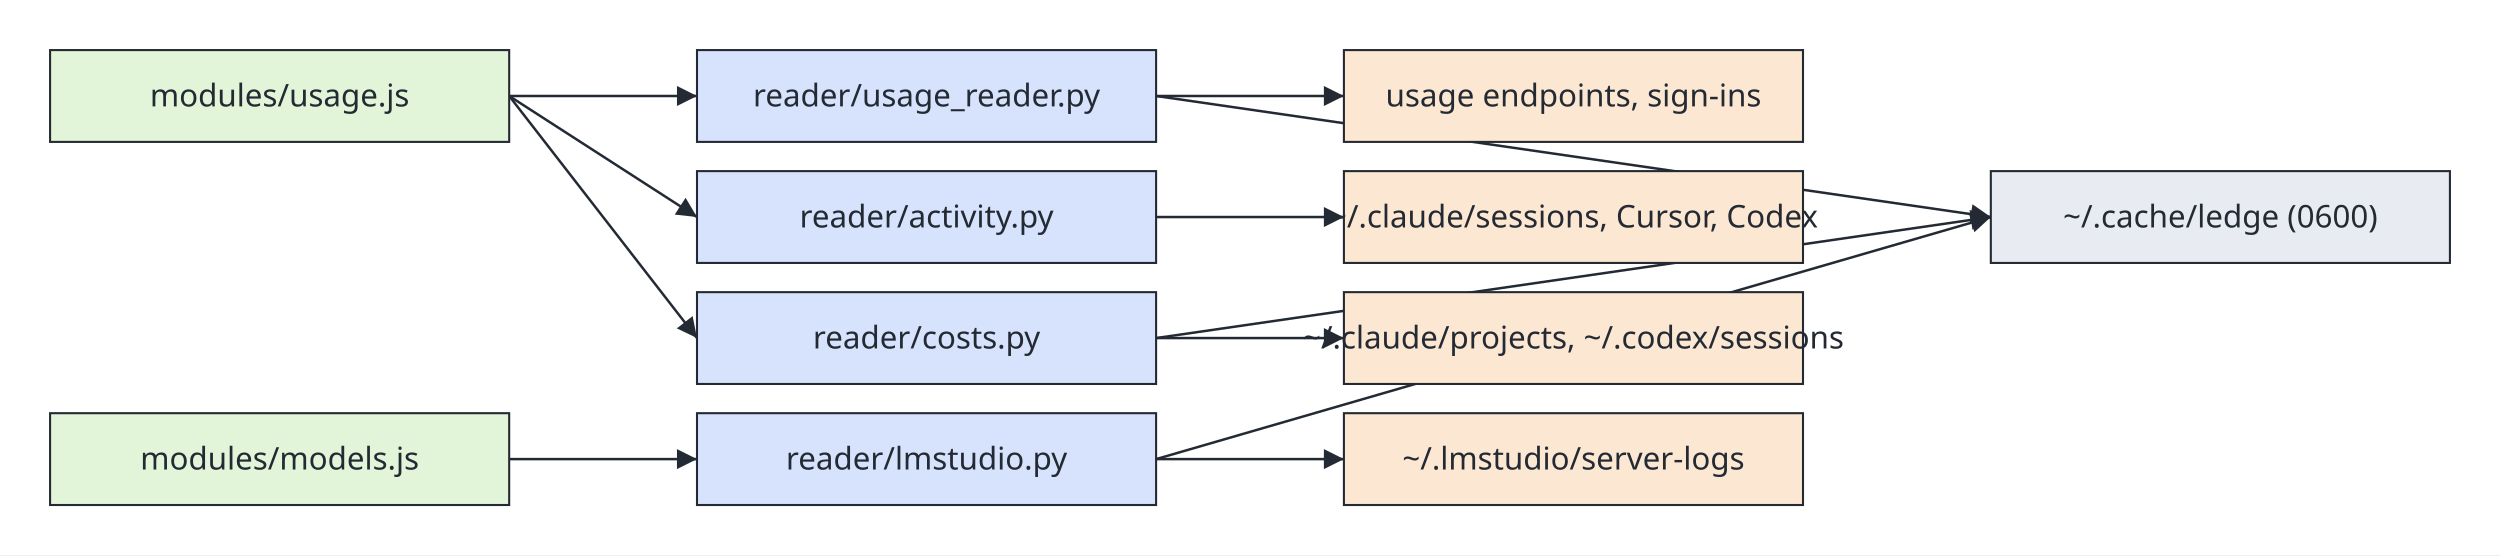
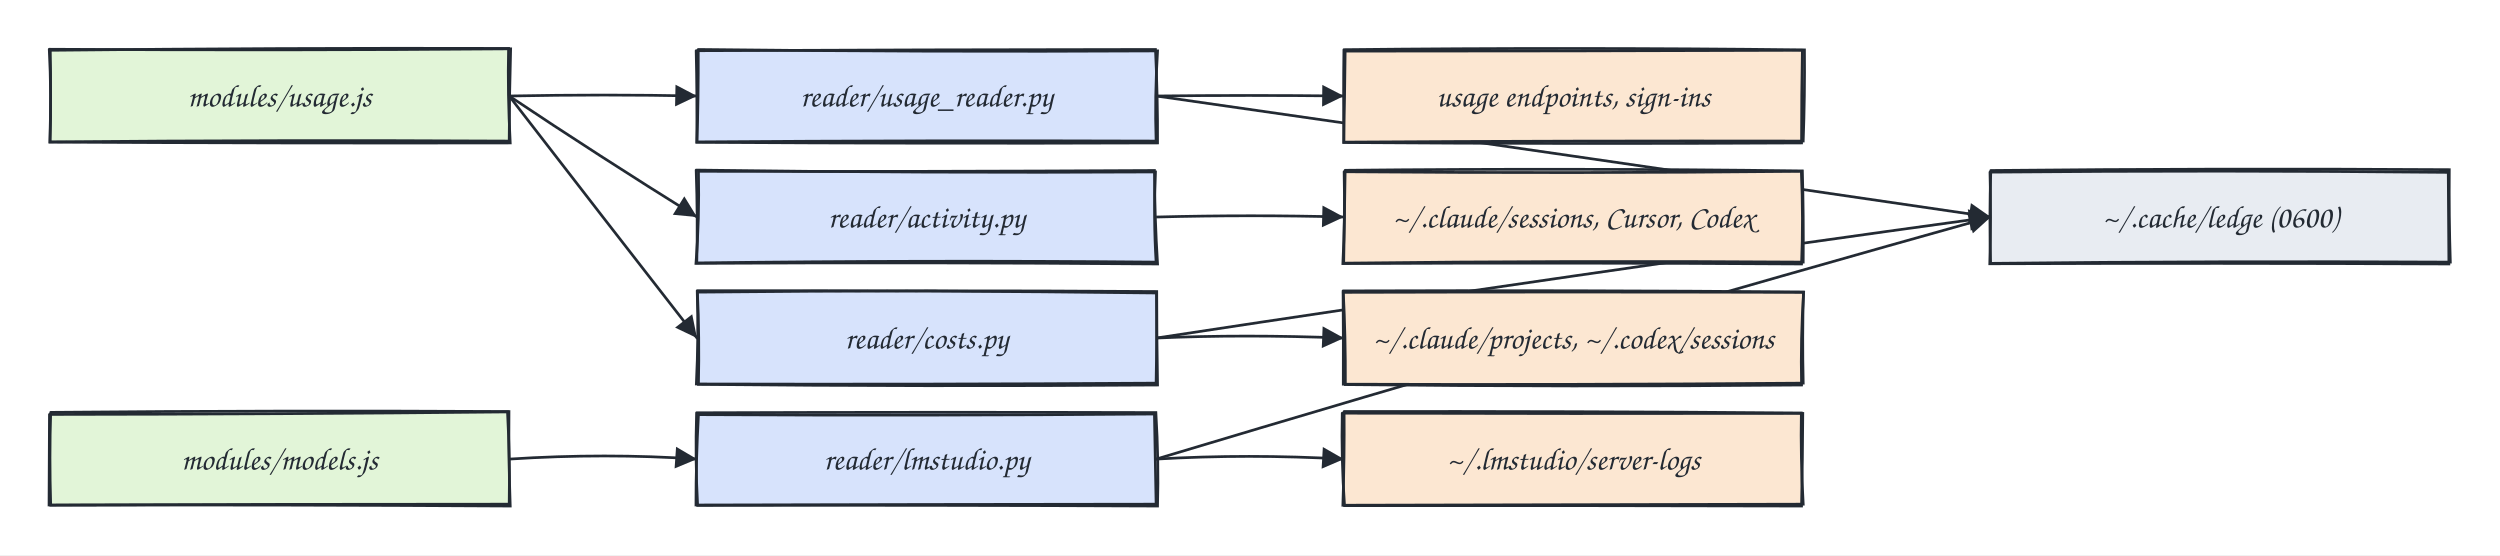
- <svg xmlns="http://www.w3.org/2000/svg" width="1198" height="266" viewBox="0 0 1198 266" font-family="sans-serif" font-size="15">
+ <svg xmlns="http://www.w3.org/2000/svg" width="1198" height="266" viewBox="0 0 1198 266" font-family="Virgil, 'Comic Neue', 'Comic Sans MS', cursive" font-size="15">
  <defs>
    <marker id="head" viewBox="0 0 10 10" refX="10" refY="5" markerWidth="8" markerHeight="8" orient="auto">
      <path d="M0,0 L10,5 L0,10 z" fill="#232A33" />
    </marker>
  </defs>
  <rect width="1198" height="266" fill="#FFFFFF" />
-   <line x1="244" y1="46.0" x2="334" y2="46.0" stroke="#232A33" stroke-width="1.2" marker-end="url(#head)" />
-   <line x1="554" y1="46.0" x2="644" y2="46.0" stroke="#232A33" stroke-width="1.2" marker-end="url(#head)" />
-   <line x1="244" y1="46.0" x2="334" y2="104.0" stroke="#232A33" stroke-width="1.2" marker-end="url(#head)" />
-   <line x1="554" y1="104.0" x2="644" y2="104.0" stroke="#232A33" stroke-width="1.2" marker-end="url(#head)" />
-   <line x1="244" y1="46.0" x2="334" y2="162.0" stroke="#232A33" stroke-width="1.2" marker-end="url(#head)" />
-   <line x1="554" y1="162.0" x2="644" y2="162.0" stroke="#232A33" stroke-width="1.2" marker-end="url(#head)" />
-   <line x1="244" y1="220.0" x2="334" y2="220.0" stroke="#232A33" stroke-width="1.2" marker-end="url(#head)" />
-   <line x1="554" y1="220.0" x2="644" y2="220.0" stroke="#232A33" stroke-width="1.2" marker-end="url(#head)" />
-   <line x1="554" y1="46.0" x2="954" y2="104.0" stroke="#232A33" stroke-width="1.2" marker-end="url(#head)" />
-   <line x1="554" y1="162.0" x2="954" y2="104.0" stroke="#232A33" stroke-width="1.2" marker-end="url(#head)" />
-   <line x1="554" y1="220.0" x2="954" y2="104.0" stroke="#232A33" stroke-width="1.2" marker-end="url(#head)" />
-   <rect x="24" y="24" width="220" height="44" fill="#E2F5D8" stroke="#232A33" stroke-width="1" />
+   <path d="M244.0,46.0 Q289.9,45.1 334.0,46.0" fill="none" stroke="#232A33" stroke-width="1.3" stroke-linecap="round" marker-end="url(#head)" />
+   <path d="M554.0,46.0 Q597.8,45.5 644.0,46.0" fill="none" stroke="#232A33" stroke-width="1.3" stroke-linecap="round" marker-end="url(#head)" />
+   <path d="M244.0,46.0 Q286.0,74.1 334.0,104.0" fill="none" stroke="#232A33" stroke-width="1.3" stroke-linecap="round" marker-end="url(#head)" />
+   <path d="M554.0,104.0 Q599.9,102.8 644.0,104.0" fill="none" stroke="#232A33" stroke-width="1.3" stroke-linecap="round" marker-end="url(#head)" />
+   <path d="M244.0,46.0 Q288.1,103.1 334.0,162.0" fill="none" stroke="#232A33" stroke-width="1.3" stroke-linecap="round" marker-end="url(#head)" />
+   <path d="M554.0,162.0 Q596.0,160.1 644.0,162.0" fill="none" stroke="#232A33" stroke-width="1.3" stroke-linecap="round" marker-end="url(#head)" />
+   <path d="M244.0,220.0 Q290.2,217.0 334.0,220.0" fill="none" stroke="#232A33" stroke-width="1.3" stroke-linecap="round" marker-end="url(#head)" />
+   <path d="M554.0,220.0 Q598.1,217.4 644.0,220.0" fill="none" stroke="#232A33" stroke-width="1.3" stroke-linecap="round" marker-end="url(#head)" />
+   <path d="M554.0,46.0 Q754.9,74.8 954.0,104.0" fill="none" stroke="#232A33" stroke-width="1.3" stroke-linecap="round" marker-end="url(#head)" />
+   <path d="M554.0,162.0 Q754.9,131.4 954.0,104.0" fill="none" stroke="#232A33" stroke-width="1.3" stroke-linecap="round" marker-end="url(#head)" />
+   <path d="M554.0,220.0 Q754.9,159.7 954.0,104.0" fill="none" stroke="#232A33" stroke-width="1.3" stroke-linecap="round" marker-end="url(#head)" />
+   <rect x="24" y="24" width="220" height="44" fill="#E2F5D8" />
+   <path d="M23.6,23.6 Q134.4,24.3 244.7,23.4 Q244.1,44.7 244.0,67.6 Q133.8,67.0 24.0,68.0 Q24.7,44.6 23.6,23.6" fill="none" stroke="#232A33" stroke-width="1.3" stroke-linecap="round" />
+   <path d="M24.1,24.1 Q133.7,22.9 243.7,23.2 Q243.2,44.8 244.5,68.5 Q135.1,68.7 23.9,68.1 Q24.5,46.2 24.1,24.1" fill="none" stroke="#232A33" stroke-width="1.3" stroke-linecap="round" />
  <text x="134.0" y="51.0" text-anchor="middle" fill="#232A33">modules/usage.js</text>
-   <rect x="334" y="24" width="220" height="44" fill="#D7E3FC" stroke="#232A33" stroke-width="1" />
+   <rect x="334" y="24" width="220" height="44" fill="#D7E3FC" />
+   <path d="M334.6,23.7 Q444.4,25.0 554.7,24.4 Q553.3,46.5 554.0,67.6 Q443.1,67.2 334.0,68.0 Q334.7,46.8 334.6,23.7" fill="none" stroke="#232A33" stroke-width="1.3" stroke-linecap="round" />
+   <path d="M333.6,24.3 Q443.7,23.8 553.7,23.7 Q554.8,46.4 554.7,68.5 Q444.9,68.9 333.9,68.2 Q334.1,45.6 333.6,24.3" fill="none" stroke="#232A33" stroke-width="1.3" stroke-linecap="round" />
  <text x="444.0" y="51.0" text-anchor="middle" fill="#232A33">reader/usage_reader.py</text>
-   <rect x="644" y="24" width="220" height="44" fill="#FCE7D2" stroke="#232A33" stroke-width="1" />
+   <rect x="644" y="24" width="220" height="44" fill="#FCE7D2" />
+   <path d="M644.0,23.8 Q754.2,22.6 864.7,23.9 Q864.9,45.9 864.1,67.6 Q755.0,67.4 644.0,68.1 Q643.7,46.0 644.0,23.8" fill="none" stroke="#232A33" stroke-width="1.3" stroke-linecap="round" />
+   <path d="M644.6,24.5 Q753.6,24.5 863.7,24.1 Q863.3,45.1 863.3,68.5 Q754.6,69.1 643.9,68.3 Q644.4,45.6 644.6,24.5" fill="none" stroke="#232A33" stroke-width="1.3" stroke-linecap="round" />
  <text x="754.0" y="51.0" text-anchor="middle" fill="#232A33">usage endpoints, sign-ins</text>
-   <rect x="334" y="82" width="220" height="44" fill="#D7E3FC" stroke="#232A33" stroke-width="1" />
+   <rect x="334" y="82" width="220" height="44" fill="#D7E3FC" />
+   <path d="M333.6,81.5 Q443.3,83.0 553.7,82.4 Q552.7,104.2 554.0,125.6 Q443.9,124.6 333.9,126.0 Q334.4,104.8 333.6,81.5" fill="none" stroke="#232A33" stroke-width="1.3" stroke-linecap="round" />
+   <path d="M334.7,82.1 Q444.4,82.3 553.2,81.7 Q553.3,103.9 554.7,126.5 Q444.0,125.6 333.5,126.2 Q335.2,105.1 334.7,82.1" fill="none" stroke="#232A33" stroke-width="1.3" stroke-linecap="round" />
  <text x="444.0" y="109.0" text-anchor="middle" fill="#232A33">reader/activity.py</text>
-   <rect x="644" y="82" width="220" height="44" fill="#FCE7D2" stroke="#232A33" stroke-width="1" />
+   <rect x="644" y="82" width="220" height="44" fill="#FCE7D2" />
+   <path d="M644.6,81.6 Q752.9,80.5 863.7,81.9 Q864.3,103.6 864.1,125.6 Q753.4,124.8 643.9,126.1 Q644.2,104.6 644.6,81.6" fill="none" stroke="#232A33" stroke-width="1.3" stroke-linecap="round" />
+   <path d="M644.1,82.3 Q754.4,83.2 863.2,82.1 Q864.2,105.0 863.3,126.5 Q753.7,125.8 643.5,126.3 Q644.6,104.5 644.1,82.3" fill="none" stroke="#232A33" stroke-width="1.3" stroke-linecap="round" />
  <text x="754.0" y="109.0" text-anchor="middle" fill="#232A33">~/.claude/sessions, Cursor, Codex</text>
-   <rect x="334" y="140" width="220" height="44" fill="#D7E3FC" stroke="#232A33" stroke-width="1" />
+   <rect x="334" y="140" width="220" height="44" fill="#D7E3FC" />
+   <path d="M334.1,139.3 Q445.2,139.1 554.2,140.4 Q554.4,161.9 554.0,183.6 Q444.6,184.3 333.7,184.0 Q334.8,161.2 334.1,139.3" fill="none" stroke="#232A33" stroke-width="1.3" stroke-linecap="round" />
+   <path d="M334.2,140.0 Q443.6,138.9 554.3,139.7 Q554.3,161.3 554.7,184.5 Q443.9,185.3 334.7,184.2 Q335.2,161.6 334.2,140.0" fill="none" stroke="#232A33" stroke-width="1.3" stroke-linecap="round" />
  <text x="444.0" y="167.0" text-anchor="middle" fill="#232A33">reader/costs.py</text>
-   <rect x="644" y="140" width="220" height="44" fill="#FCE7D2" stroke="#232A33" stroke-width="1" />
+   <rect x="644" y="140" width="220" height="44" fill="#FCE7D2" />
+   <path d="M643.6,139.4 Q755.0,139.0 864.2,139.9 Q863.6,161.4 864.1,183.6 Q754.1,184.5 643.7,184.1 Q643.8,162.8 643.6,139.4" fill="none" stroke="#232A33" stroke-width="1.3" stroke-linecap="round" />
+   <path d="M643.7,140.1 Q753.6,139.8 864.3,140.1 Q862.8,162.4 863.3,184.5 Q753.6,185.5 644.7,184.3 Q644.8,161.0 643.7,140.1" fill="none" stroke="#232A33" stroke-width="1.3" stroke-linecap="round" />
  <text x="754.0" y="167.0" text-anchor="middle" fill="#232A33">~/.claude/projects, ~/.codex/sessions</text>
-   <rect x="24" y="198" width="220" height="44" fill="#E2F5D8" stroke="#232A33" stroke-width="1" />
+   <rect x="24" y="198" width="220" height="44" fill="#E2F5D8" />
+   <path d="M23.7,198.6 Q133.8,198.5 243.2,197.4 Q244.4,220.3 244.0,241.6 Q133.6,241.6 23.5,242.0 Q23.6,220.8 23.7,198.6" fill="none" stroke="#232A33" stroke-width="1.3" stroke-linecap="round" />
+   <path d="M24.3,197.6 Q134.3,196.6 243.9,197.2 Q243.7,219.5 244.5,242.5 Q133.2,241.8 24.3,242.1 Q23.6,218.7 24.3,197.6" fill="none" stroke="#232A33" stroke-width="1.3" stroke-linecap="round" />
  <text x="134.0" y="225.0" text-anchor="middle" fill="#232A33">modules/models.js</text>
-   <rect x="334" y="198" width="220" height="44" fill="#D7E3FC" stroke="#232A33" stroke-width="1" />
+   <rect x="334" y="198" width="220" height="44" fill="#D7E3FC" />
+   <path d="M334.7,198.7 Q444.0,199.3 553.2,198.4 Q553.6,219.6 554.0,241.6 Q443.0,241.7 333.5,242.0 Q333.5,220.6 334.7,198.7" fill="none" stroke="#232A33" stroke-width="1.3" stroke-linecap="round" />
+   <path d="M333.8,197.8 Q444.3,197.4 553.9,197.7 Q555.3,221.2 554.7,242.5 Q445.4,242.0 334.3,242.2 Q333.1,220.5 333.8,197.8" fill="none" stroke="#232A33" stroke-width="1.3" stroke-linecap="round" />
  <text x="444.0" y="225.0" text-anchor="middle" fill="#232A33">reader/lmstudio.py</text>
-   <rect x="644" y="198" width="220" height="44" fill="#FCE7D2" stroke="#232A33" stroke-width="1" />
+   <rect x="644" y="198" width="220" height="44" fill="#FCE7D2" />
+   <path d="M644.1,197.2 Q753.7,197.0 863.2,197.9 Q862.8,219.1 864.1,241.6 Q754.9,241.9 643.5,242.1 Q644.3,219.0 644.1,197.2" fill="none" stroke="#232A33" stroke-width="1.3" stroke-linecap="round" />
+   <path d="M643.2,198.0 Q754.4,198.3 863.9,198.1 Q863.8,219.8 863.3,242.5 Q752.8,242.2 644.3,242.3 Q642.7,219.9 643.2,198.0" fill="none" stroke="#232A33" stroke-width="1.3" stroke-linecap="round" />
  <text x="754.0" y="225.0" text-anchor="middle" fill="#232A33">~/.lmstudio/server-logs</text>
-   <rect x="954" y="82" width="220" height="44" fill="#E8ECF2" stroke="#232A33" stroke-width="1" />
+   <rect x="954" y="82" width="220" height="44" fill="#E8ECF2" />
+   <path d="M954.0,81.7 Q1062.7,80.6 1173.7,81.3 Q1173.5,103.2 1174.2,125.6 Q1062.8,125.0 953.9,126.2 Q953.2,104.0 954.0,81.7" fill="none" stroke="#232A33" stroke-width="1.3" stroke-linecap="round" />
+   <path d="M953.6,82.5 Q1064.4,81.5 1173.2,82.6 Q1173.4,104.2 1173.5,126.5 Q1063.6,126.0 953.5,126.4 Q954.2,104.0 953.6,82.5" fill="none" stroke="#232A33" stroke-width="1.3" stroke-linecap="round" />
  <text x="1064.0" y="109.0" text-anchor="middle" fill="#232A33">~/.cache/ledge (0600)</text>
</svg>
